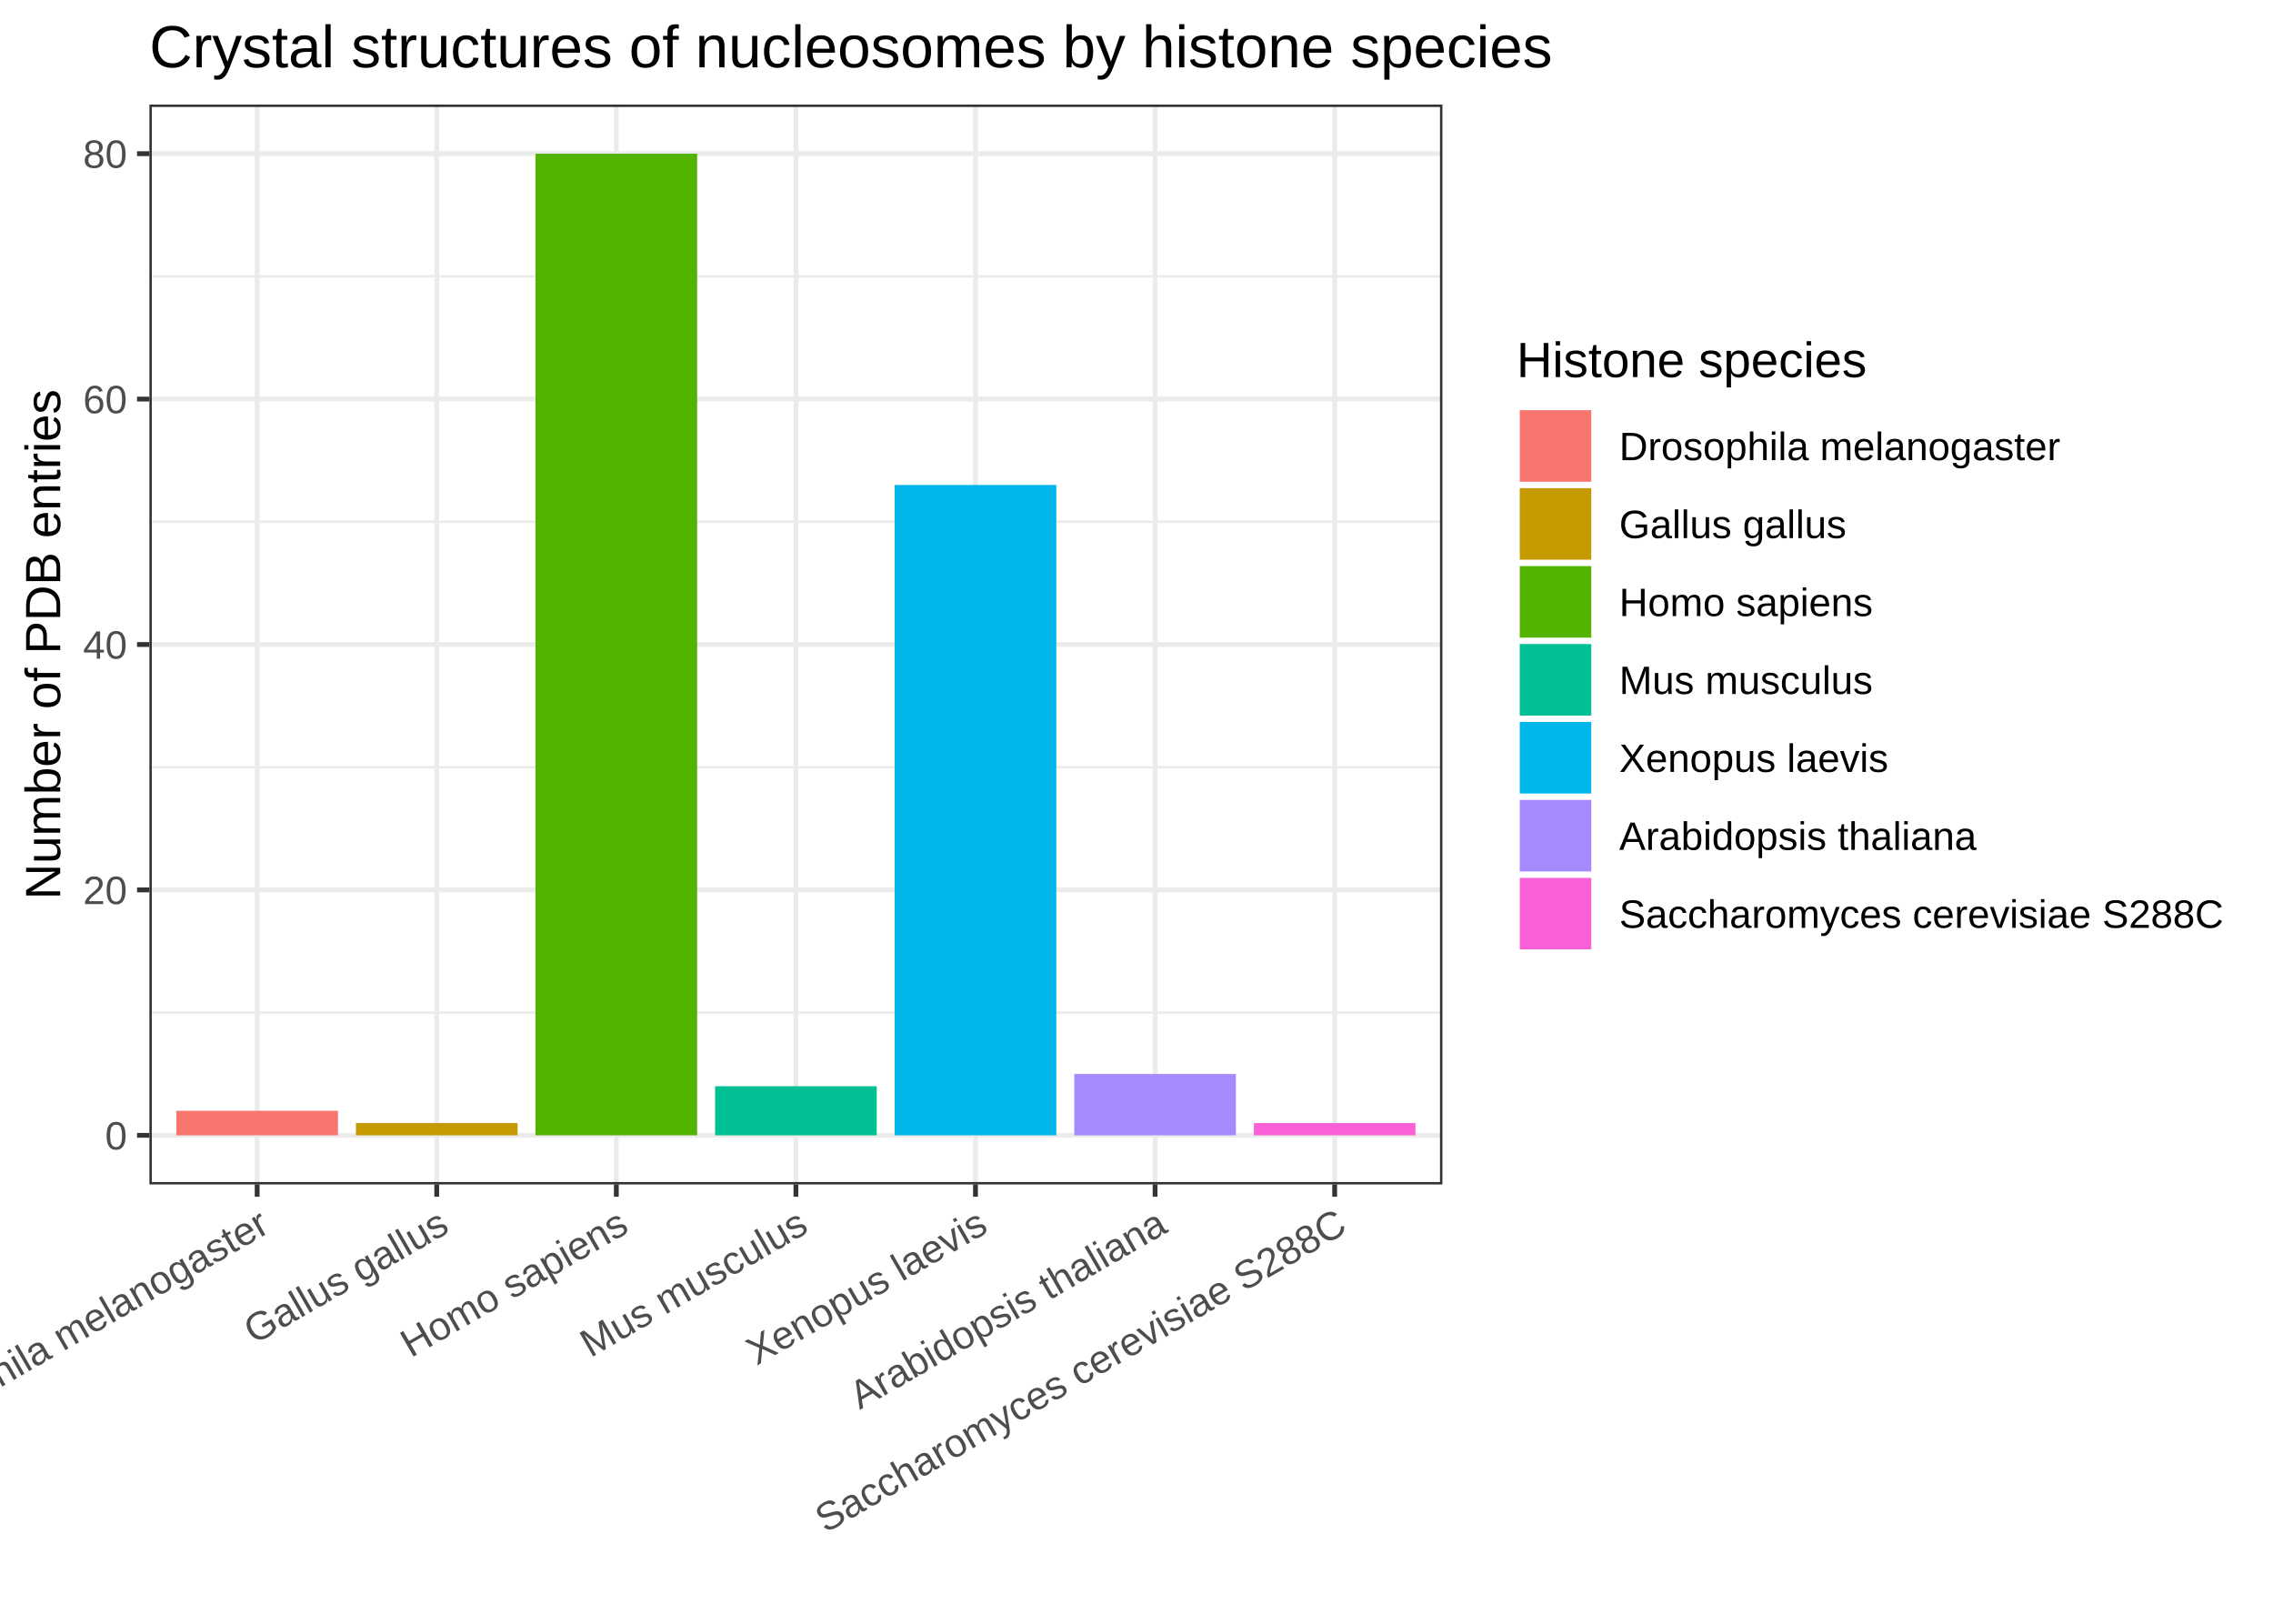
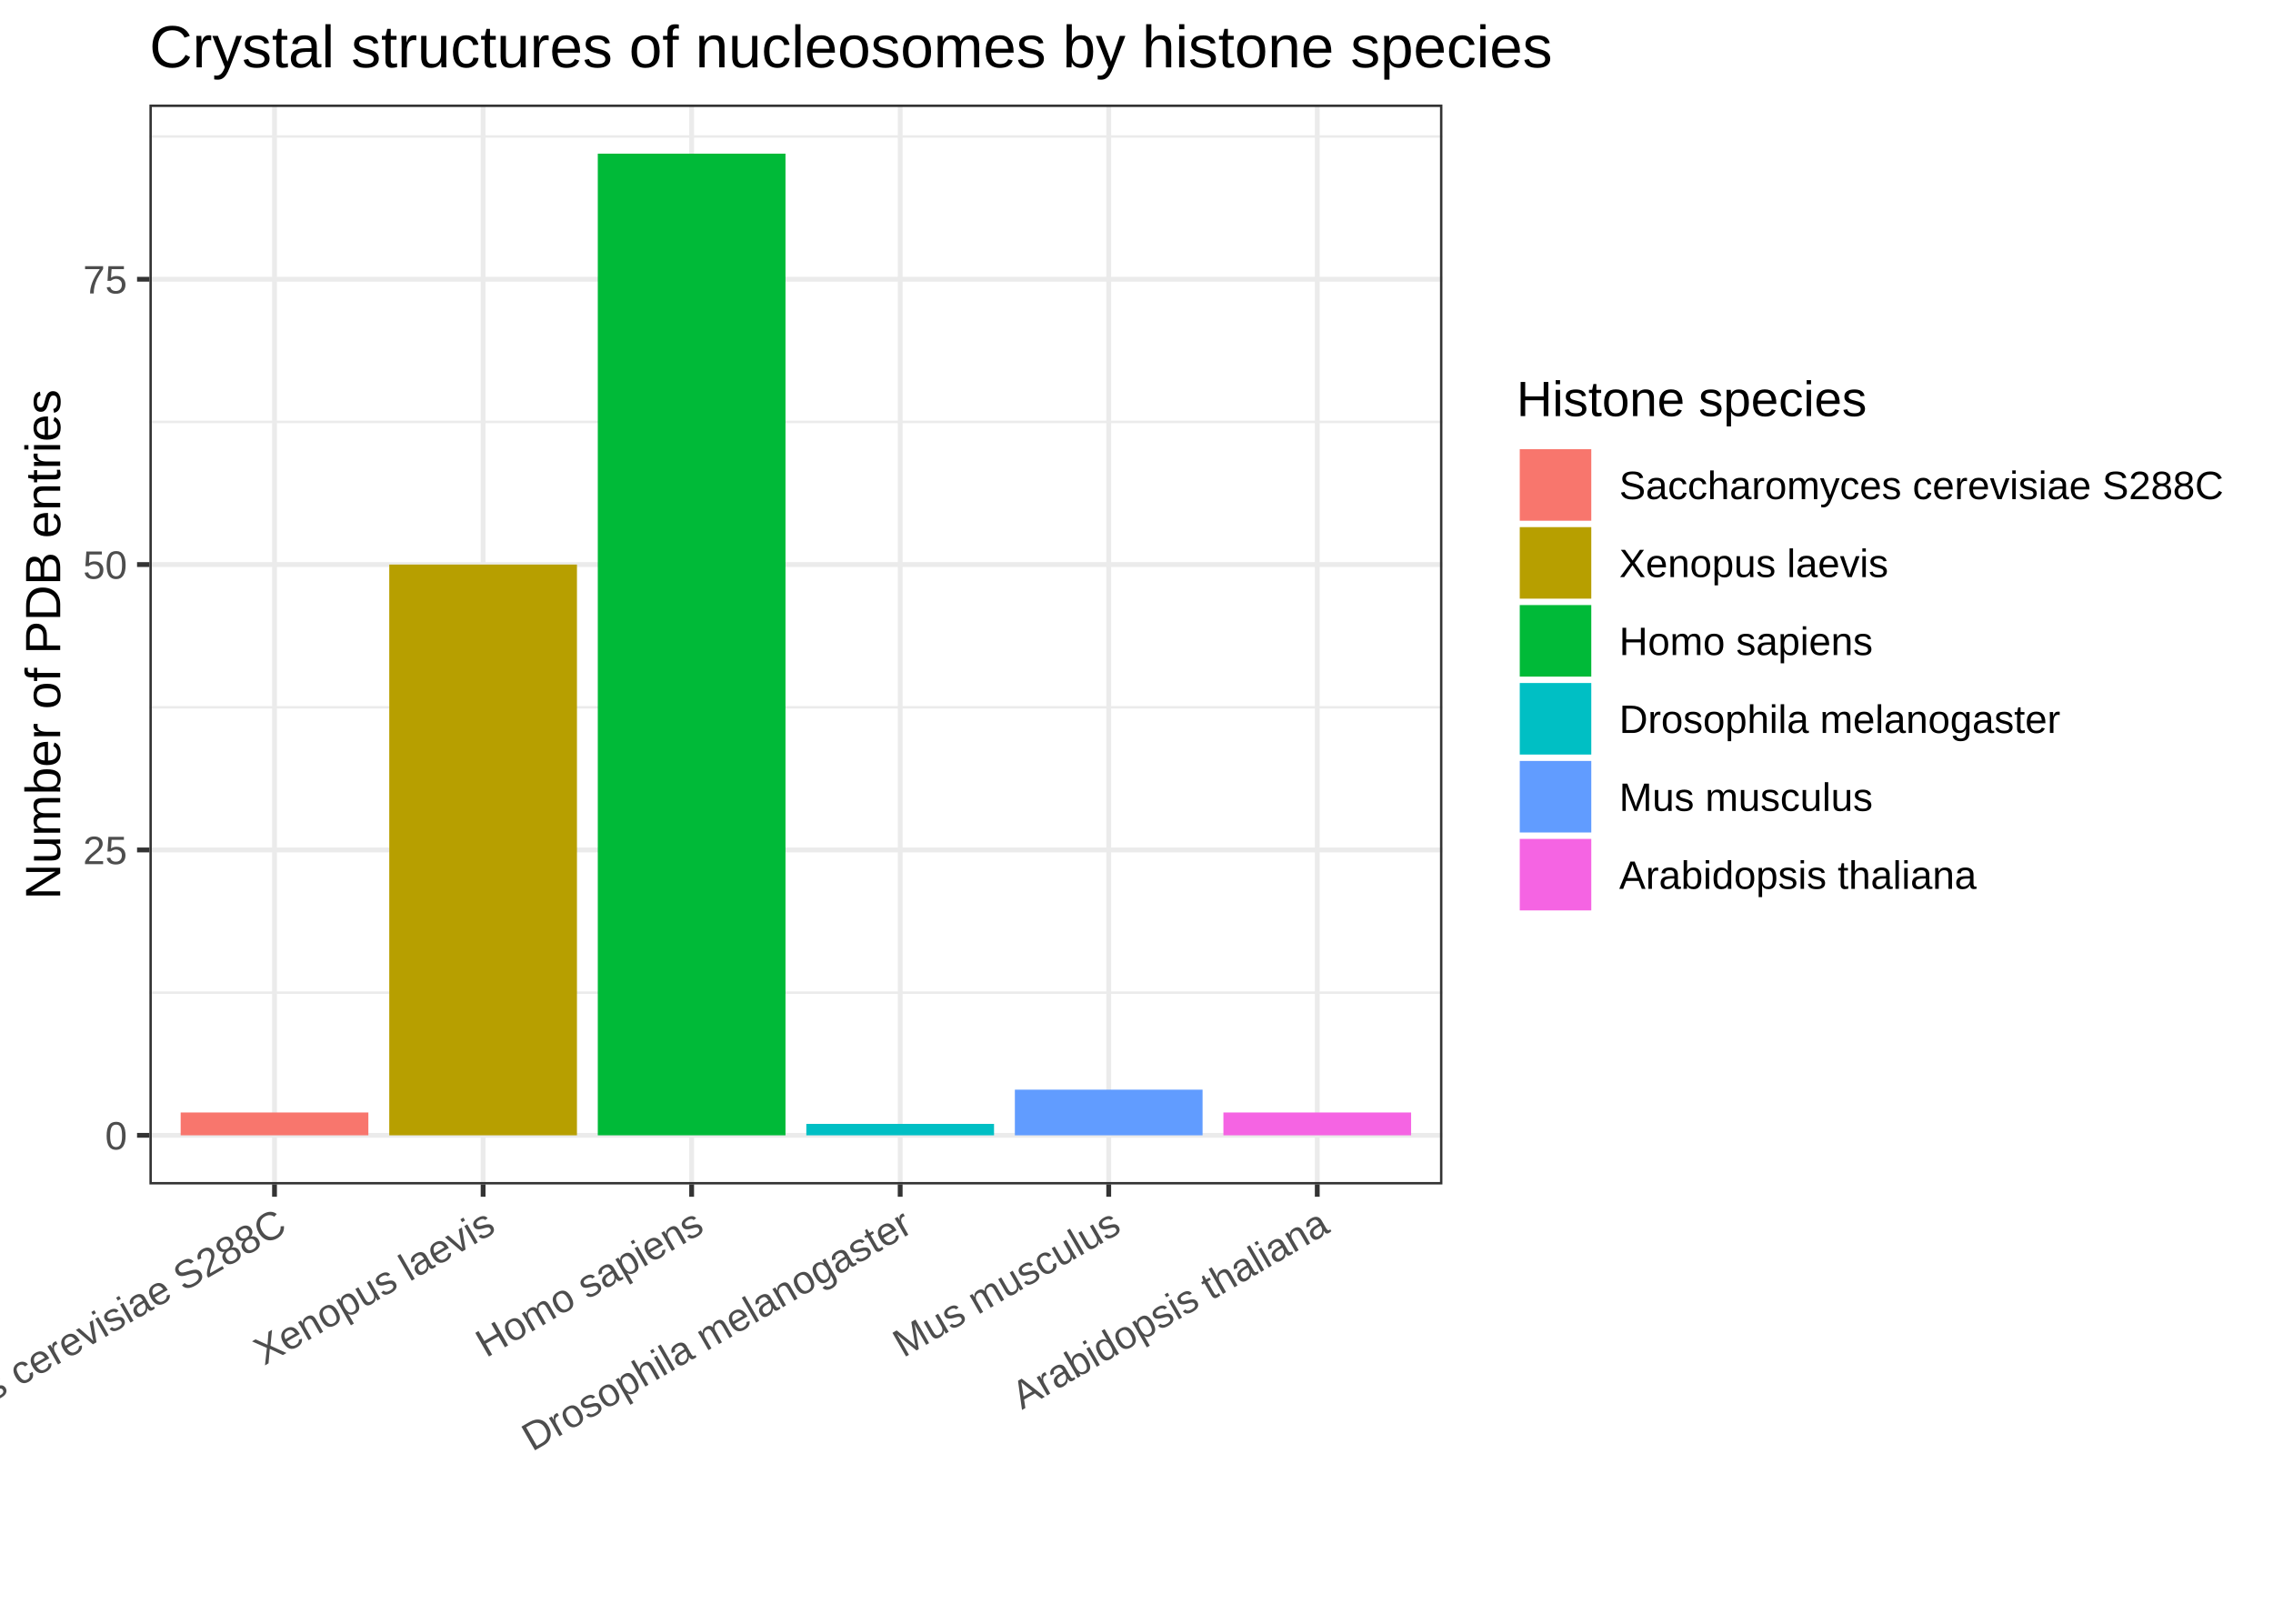
<svg xmlns="http://www.w3.org/2000/svg" viewBox="0 0 504.00 360.00">
  <defs>
    <style type="text/css">
    line, polyline, polygon, path, rect, circle {
      fill: none;
      stroke: #000000;
      stroke-linecap: round;
      stroke-linejoin: round;
      stroke-miterlimit: 10.00;
    }
  </style>
  </defs>
  <rect width="100%" height="100%" style="stroke: none; fill: #FFFFFF;" />
  <rect x="0.00" y="0" width="504.00" height="360.00" style="stroke-width: 1.07; stroke: #FFFFFF; fill: #FFFFFF;" />
  <defs>
    <clipPath id="cpMzMuMTN8MzE5LjgzfDI2Mi41OXwyMy4xOQ==">
      <rect x="33.13" y="23.19" width="286.70" height="239.41" />
    </clipPath>
  </defs>
  <rect x="33.13" y="23.19" width="286.70" height="239.41" style="stroke-width: 1.07; stroke: none; fill: #FFFFFF;" clip-path="url(#cpMzMuMTN8MzE5LjgzfDI2Mi41OXwyMy4xOQ==)" />
-   <polyline points="33.13,224.51 319.83,224.51 " style="stroke-width: 0.53; stroke: #EBEBEB; stroke-linecap: butt;" clip-path="url(#cpMzMuMTN8MzE5LjgzfDI2Mi41OXwyMy4xOQ==)" />
-   <polyline points="33.13,170.10 319.83,170.10 " style="stroke-width: 0.53; stroke: #EBEBEB; stroke-linecap: butt;" clip-path="url(#cpMzMuMTN8MzE5LjgzfDI2Mi41OXwyMy4xOQ==)" />
-   <polyline points="33.13,115.68 319.83,115.68 " style="stroke-width: 0.53; stroke: #EBEBEB; stroke-linecap: butt;" clip-path="url(#cpMzMuMTN8MzE5LjgzfDI2Mi41OXwyMy4xOQ==)" />
-   <polyline points="33.13,61.27 319.83,61.27 " style="stroke-width: 0.53; stroke: #EBEBEB; stroke-linecap: butt;" clip-path="url(#cpMzMuMTN8MzE5LjgzfDI2Mi41OXwyMy4xOQ==)" />
+   <polyline points="33.13,220.08 319.83,220.08 " style="stroke-width: 0.53; stroke: #EBEBEB; stroke-linecap: butt;" clip-path="url(#cpMzMuMTN8MzE5LjgzfDI2Mi41OXwyMy4xOQ==)" />
+   <polyline points="33.13,156.81 319.83,156.81 " style="stroke-width: 0.53; stroke: #EBEBEB; stroke-linecap: butt;" clip-path="url(#cpMzMuMTN8MzE5LjgzfDI2Mi41OXwyMy4xOQ==)" />
+   <polyline points="33.13,93.54 319.83,93.54 " style="stroke-width: 0.53; stroke: #EBEBEB; stroke-linecap: butt;" clip-path="url(#cpMzMuMTN8MzE5LjgzfDI2Mi41OXwyMy4xOQ==)" />
+   <polyline points="33.13,30.27 319.83,30.27 " style="stroke-width: 0.53; stroke: #EBEBEB; stroke-linecap: butt;" clip-path="url(#cpMzMuMTN8MzE5LjgzfDI2Mi41OXwyMy4xOQ==)" />
  <polyline points="33.13,251.71 319.83,251.71 " style="stroke-width: 1.07; stroke: #EBEBEB; stroke-linecap: butt;" clip-path="url(#cpMzMuMTN8MzE5LjgzfDI2Mi41OXwyMy4xOQ==)" />
-   <polyline points="33.13,197.30 319.83,197.30 " style="stroke-width: 1.07; stroke: #EBEBEB; stroke-linecap: butt;" clip-path="url(#cpMzMuMTN8MzE5LjgzfDI2Mi41OXwyMy4xOQ==)" />
-   <polyline points="33.13,142.89 319.83,142.89 " style="stroke-width: 1.07; stroke: #EBEBEB; stroke-linecap: butt;" clip-path="url(#cpMzMuMTN8MzE5LjgzfDI2Mi41OXwyMy4xOQ==)" />
-   <polyline points="33.13,88.48 319.83,88.48 " style="stroke-width: 1.07; stroke: #EBEBEB; stroke-linecap: butt;" clip-path="url(#cpMzMuMTN8MzE5LjgzfDI2Mi41OXwyMy4xOQ==)" />
-   <polyline points="33.13,34.07 319.83,34.07 " style="stroke-width: 1.07; stroke: #EBEBEB; stroke-linecap: butt;" clip-path="url(#cpMzMuMTN8MzE5LjgzfDI2Mi41OXwyMy4xOQ==)" />
-   <polyline points="57.02,262.59 57.02,23.19 " style="stroke-width: 1.07; stroke: #EBEBEB; stroke-linecap: butt;" clip-path="url(#cpMzMuMTN8MzE5LjgzfDI2Mi41OXwyMy4xOQ==)" />
-   <polyline points="96.84,262.59 96.84,23.19 " style="stroke-width: 1.07; stroke: #EBEBEB; stroke-linecap: butt;" clip-path="url(#cpMzMuMTN8MzE5LjgzfDI2Mi41OXwyMy4xOQ==)" />
-   <polyline points="136.66,262.59 136.66,23.19 " style="stroke-width: 1.07; stroke: #EBEBEB; stroke-linecap: butt;" clip-path="url(#cpMzMuMTN8MzE5LjgzfDI2Mi41OXwyMy4xOQ==)" />
-   <polyline points="176.48,262.59 176.48,23.19 " style="stroke-width: 1.07; stroke: #EBEBEB; stroke-linecap: butt;" clip-path="url(#cpMzMuMTN8MzE5LjgzfDI2Mi41OXwyMy4xOQ==)" />
-   <polyline points="216.30,262.59 216.30,23.19 " style="stroke-width: 1.07; stroke: #EBEBEB; stroke-linecap: butt;" clip-path="url(#cpMzMuMTN8MzE5LjgzfDI2Mi41OXwyMy4xOQ==)" />
-   <polyline points="256.12,262.59 256.12,23.19 " style="stroke-width: 1.07; stroke: #EBEBEB; stroke-linecap: butt;" clip-path="url(#cpMzMuMTN8MzE5LjgzfDI2Mi41OXwyMy4xOQ==)" />
-   <polyline points="295.94,262.59 295.94,23.19 " style="stroke-width: 1.07; stroke: #EBEBEB; stroke-linecap: butt;" clip-path="url(#cpMzMuMTN8MzE5LjgzfDI2Mi41OXwyMy4xOQ==)" />
-   <rect x="39.10" y="246.27" width="35.84" height="5.44" style="stroke-width: 1.07; stroke: none; stroke-linecap: square; stroke-linejoin: miter; fill: #F8766D;" clip-path="url(#cpMzMuMTN8MzE5LjgzfDI2Mi41OXwyMy4xOQ==)" />
-   <rect x="78.92" y="248.99" width="35.84" height="2.72" style="stroke-width: 1.07; stroke: none; stroke-linecap: square; stroke-linejoin: miter; fill: #C49A00;" clip-path="url(#cpMzMuMTN8MzE5LjgzfDI2Mi41OXwyMy4xOQ==)" />
-   <rect x="118.74" y="34.07" width="35.84" height="217.64" style="stroke-width: 1.07; stroke: none; stroke-linecap: square; stroke-linejoin: miter; fill: #53B400;" clip-path="url(#cpMzMuMTN8MzE5LjgzfDI2Mi41OXwyMy4xOQ==)" />
-   <rect x="158.56" y="240.83" width="35.84" height="10.88" style="stroke-width: 1.07; stroke: none; stroke-linecap: square; stroke-linejoin: miter; fill: #00C094;" clip-path="url(#cpMzMuMTN8MzE5LjgzfDI2Mi41OXwyMy4xOQ==)" />
-   <rect x="198.38" y="107.52" width="35.84" height="144.19" style="stroke-width: 1.07; stroke: none; stroke-linecap: square; stroke-linejoin: miter; fill: #00B6EB;" clip-path="url(#cpMzMuMTN8MzE5LjgzfDI2Mi41OXwyMy4xOQ==)" />
-   <rect x="238.20" y="238.11" width="35.84" height="13.60" style="stroke-width: 1.07; stroke: none; stroke-linecap: square; stroke-linejoin: miter; fill: #A58AFF;" clip-path="url(#cpMzMuMTN8MzE5LjgzfDI2Mi41OXwyMy4xOQ==)" />
-   <rect x="278.02" y="248.99" width="35.84" height="2.72" style="stroke-width: 1.07; stroke: none; stroke-linecap: square; stroke-linejoin: miter; fill: #FB61D7;" clip-path="url(#cpMzMuMTN8MzE5LjgzfDI2Mi41OXwyMy4xOQ==)" />
+   <polyline points="33.13,188.44 319.83,188.44 " style="stroke-width: 1.07; stroke: #EBEBEB; stroke-linecap: butt;" clip-path="url(#cpMzMuMTN8MzE5LjgzfDI2Mi41OXwyMy4xOQ==)" />
+   <polyline points="33.13,125.17 319.83,125.17 " style="stroke-width: 1.07; stroke: #EBEBEB; stroke-linecap: butt;" clip-path="url(#cpMzMuMTN8MzE5LjgzfDI2Mi41OXwyMy4xOQ==)" />
+   <polyline points="33.13,61.91 319.83,61.91 " style="stroke-width: 1.07; stroke: #EBEBEB; stroke-linecap: butt;" clip-path="url(#cpMzMuMTN8MzE5LjgzfDI2Mi41OXwyMy4xOQ==)" />
+   <polyline points="60.87,262.59 60.87,23.19 " style="stroke-width: 1.07; stroke: #EBEBEB; stroke-linecap: butt;" clip-path="url(#cpMzMuMTN8MzE5LjgzfDI2Mi41OXwyMy4xOQ==)" />
+   <polyline points="107.12,262.59 107.12,23.19 " style="stroke-width: 1.07; stroke: #EBEBEB; stroke-linecap: butt;" clip-path="url(#cpMzMuMTN8MzE5LjgzfDI2Mi41OXwyMy4xOQ==)" />
+   <polyline points="153.36,262.59 153.36,23.19 " style="stroke-width: 1.07; stroke: #EBEBEB; stroke-linecap: butt;" clip-path="url(#cpMzMuMTN8MzE5LjgzfDI2Mi41OXwyMy4xOQ==)" />
+   <polyline points="199.60,262.59 199.60,23.19 " style="stroke-width: 1.07; stroke: #EBEBEB; stroke-linecap: butt;" clip-path="url(#cpMzMuMTN8MzE5LjgzfDI2Mi41OXwyMy4xOQ==)" />
+   <polyline points="245.84,262.59 245.84,23.19 " style="stroke-width: 1.07; stroke: #EBEBEB; stroke-linecap: butt;" clip-path="url(#cpMzMuMTN8MzE5LjgzfDI2Mi41OXwyMy4xOQ==)" />
+   <polyline points="292.08,262.59 292.08,23.19 " style="stroke-width: 1.07; stroke: #EBEBEB; stroke-linecap: butt;" clip-path="url(#cpMzMuMTN8MzE5LjgzfDI2Mi41OXwyMy4xOQ==)" />
+   <rect x="40.06" y="246.65" width="41.62" height="5.06" style="stroke-width: 1.07; stroke: none; stroke-linecap: square; stroke-linejoin: miter; fill: #F8766D;" clip-path="url(#cpMzMuMTN8MzE5LjgzfDI2Mi41OXwyMy4xOQ==)" />
+   <rect x="86.31" y="125.17" width="41.62" height="126.54" style="stroke-width: 1.07; stroke: none; stroke-linecap: square; stroke-linejoin: miter; fill: #B79F00;" clip-path="url(#cpMzMuMTN8MzE5LjgzfDI2Mi41OXwyMy4xOQ==)" />
+   <rect x="132.55" y="34.07" width="41.62" height="217.64" style="stroke-width: 1.07; stroke: none; stroke-linecap: square; stroke-linejoin: miter; fill: #00BA38;" clip-path="url(#cpMzMuMTN8MzE5LjgzfDI2Mi41OXwyMy4xOQ==)" />
+   <rect x="178.79" y="249.18" width="41.62" height="2.53" style="stroke-width: 1.07; stroke: none; stroke-linecap: square; stroke-linejoin: miter; fill: #00BFC4;" clip-path="url(#cpMzMuMTN8MzE5LjgzfDI2Mi41OXwyMy4xOQ==)" />
+   <rect x="225.03" y="241.59" width="41.62" height="10.12" style="stroke-width: 1.07; stroke: none; stroke-linecap: square; stroke-linejoin: miter; fill: #619CFF;" clip-path="url(#cpMzMuMTN8MzE5LjgzfDI2Mi41OXwyMy4xOQ==)" />
+   <rect x="271.27" y="246.65" width="41.62" height="5.06" style="stroke-width: 1.07; stroke: none; stroke-linecap: square; stroke-linejoin: miter; fill: #F564E3;" clip-path="url(#cpMzMuMTN8MzE5LjgzfDI2Mi41OXwyMy4xOQ==)" />
  <rect x="33.13" y="23.19" width="286.70" height="239.41" style="stroke-width: 1.07; stroke: #333333;" clip-path="url(#cpMzMuMTN8MzE5LjgzfDI2Mi41OXwyMy4xOQ==)" />
  <defs>
    <clipPath id="cpMC4wMHw1MDQuMDB8MzYwLjAwfDAuMDA=">
      <rect x="0.00" y="0.00" width="504.00" height="360.00" />
    </clipPath>
  </defs>
  <g clip-path="url(#cpMC4wMHw1MDQuMDB8MzYwLjAwfDAuMDA=)">
    <text x="23.30" y="254.86" style="font-size: 8.80px; fill: #4D4D4D; font-family: Arial;" textLength="4.89px" lengthAdjust="spacingAndGlyphs">0</text>
  </g>
  <g clip-path="url(#cpMC4wMHw1MDQuMDB8MzYwLjAwfDAuMDA=)">
-     <text x="18.41" y="200.45" style="font-size: 8.80px; fill: #4D4D4D; font-family: Arial;" textLength="9.79px" lengthAdjust="spacingAndGlyphs">20</text>
+     <text x="18.41" y="191.59" style="font-size: 8.80px; fill: #4D4D4D; font-family: Arial;" textLength="9.79px" lengthAdjust="spacingAndGlyphs">25</text>
  </g>
  <g clip-path="url(#cpMC4wMHw1MDQuMDB8MzYwLjAwfDAuMDA=)">
-     <text x="18.41" y="146.04" style="font-size: 8.80px; fill: #4D4D4D; font-family: Arial;" textLength="9.79px" lengthAdjust="spacingAndGlyphs">40</text>
+     <text x="18.41" y="128.32" style="font-size: 8.80px; fill: #4D4D4D; font-family: Arial;" textLength="9.79px" lengthAdjust="spacingAndGlyphs">50</text>
  </g>
  <g clip-path="url(#cpMC4wMHw1MDQuMDB8MzYwLjAwfDAuMDA=)">
-     <text x="18.41" y="91.63" style="font-size: 8.80px; fill: #4D4D4D; font-family: Arial;" textLength="9.79px" lengthAdjust="spacingAndGlyphs">60</text>
+     <text x="18.41" y="65.06" style="font-size: 8.80px; fill: #4D4D4D; font-family: Arial;" textLength="9.79px" lengthAdjust="spacingAndGlyphs">75</text>
+   </g>
+   <polyline points="30.39,251.71 33.13,251.71 " style="stroke-width: 1.07; stroke: #333333; stroke-linecap: butt;" clip-path="url(#cpMC4wMHw1MDQuMDB8MzYwLjAwfDAuMDA=)" />
+   <polyline points="30.39,188.44 33.13,188.44 " style="stroke-width: 1.07; stroke: #333333; stroke-linecap: butt;" clip-path="url(#cpMC4wMHw1MDQuMDB8MzYwLjAwfDAuMDA=)" />
+   <polyline points="30.39,125.17 33.13,125.17 " style="stroke-width: 1.07; stroke: #333333; stroke-linecap: butt;" clip-path="url(#cpMC4wMHw1MDQuMDB8MzYwLjAwfDAuMDA=)" />
+   <polyline points="30.39,61.91 33.13,61.91 " style="stroke-width: 1.07; stroke: #333333; stroke-linecap: butt;" clip-path="url(#cpMC4wMHw1MDQuMDB8MzYwLjAwfDAuMDA=)" />
+   <polyline points="60.87,265.33 60.87,262.59 " style="stroke-width: 1.07; stroke: #333333; stroke-linecap: butt;" clip-path="url(#cpMC4wMHw1MDQuMDB8MzYwLjAwfDAuMDA=)" />
+   <polyline points="107.12,265.33 107.12,262.59 " style="stroke-width: 1.07; stroke: #333333; stroke-linecap: butt;" clip-path="url(#cpMC4wMHw1MDQuMDB8MzYwLjAwfDAuMDA=)" />
+   <polyline points="153.36,265.33 153.36,262.59 " style="stroke-width: 1.07; stroke: #333333; stroke-linecap: butt;" clip-path="url(#cpMC4wMHw1MDQuMDB8MzYwLjAwfDAuMDA=)" />
+   <polyline points="199.60,265.33 199.60,262.59 " style="stroke-width: 1.07; stroke: #333333; stroke-linecap: butt;" clip-path="url(#cpMC4wMHw1MDQuMDB8MzYwLjAwfDAuMDA=)" />
+   <polyline points="245.84,265.33 245.84,262.59 " style="stroke-width: 1.07; stroke: #333333; stroke-linecap: butt;" clip-path="url(#cpMC4wMHw1MDQuMDB8MzYwLjAwfDAuMDA=)" />
+   <polyline points="292.08,265.33 292.08,262.59 " style="stroke-width: 1.07; stroke: #333333; stroke-linecap: butt;" clip-path="url(#cpMC4wMHw1MDQuMDB8MzYwLjAwfDAuMDA=)" />
+   <g clip-path="url(#cpMC4wMHw1MDQuMDB8MzYwLjAwfDAuMDA=)">
+     <text transform="translate(-52.04,339.99) rotate(-30)" style="font-size: 8.80px; fill: #4D4D4D; font-family: Arial;" textLength="134.02px" lengthAdjust="spacingAndGlyphs">Saccharomyces cerevisiae S288C</text>
  </g>
  <g clip-path="url(#cpMC4wMHw1MDQuMDB8MzYwLjAwfDAuMDA=)">
-     <text x="18.41" y="37.22" style="font-size: 8.80px; fill: #4D4D4D; font-family: Arial;" textLength="9.79px" lengthAdjust="spacingAndGlyphs">80</text>
-   </g>
-   <polyline points="30.39,251.71 33.13,251.71 " style="stroke-width: 1.07; stroke: #333333; stroke-linecap: butt;" clip-path="url(#cpMC4wMHw1MDQuMDB8MzYwLjAwfDAuMDA=)" />
-   <polyline points="30.39,197.30 33.13,197.30 " style="stroke-width: 1.07; stroke: #333333; stroke-linecap: butt;" clip-path="url(#cpMC4wMHw1MDQuMDB8MzYwLjAwfDAuMDA=)" />
-   <polyline points="30.39,142.89 33.13,142.89 " style="stroke-width: 1.07; stroke: #333333; stroke-linecap: butt;" clip-path="url(#cpMC4wMHw1MDQuMDB8MzYwLjAwfDAuMDA=)" />
-   <polyline points="30.39,88.48 33.13,88.48 " style="stroke-width: 1.07; stroke: #333333; stroke-linecap: butt;" clip-path="url(#cpMC4wMHw1MDQuMDB8MzYwLjAwfDAuMDA=)" />
-   <polyline points="30.39,34.07 33.13,34.07 " style="stroke-width: 1.07; stroke: #333333; stroke-linecap: butt;" clip-path="url(#cpMC4wMHw1MDQuMDB8MzYwLjAwfDAuMDA=)" />
-   <polyline points="57.02,265.33 57.02,262.59 " style="stroke-width: 1.07; stroke: #333333; stroke-linecap: butt;" clip-path="url(#cpMC4wMHw1MDQuMDB8MzYwLjAwfDAuMDA=)" />
-   <polyline points="96.84,265.33 96.84,262.59 " style="stroke-width: 1.07; stroke: #333333; stroke-linecap: butt;" clip-path="url(#cpMC4wMHw1MDQuMDB8MzYwLjAwfDAuMDA=)" />
-   <polyline points="136.66,265.33 136.66,262.59 " style="stroke-width: 1.07; stroke: #333333; stroke-linecap: butt;" clip-path="url(#cpMC4wMHw1MDQuMDB8MzYwLjAwfDAuMDA=)" />
-   <polyline points="176.48,265.33 176.48,262.59 " style="stroke-width: 1.07; stroke: #333333; stroke-linecap: butt;" clip-path="url(#cpMC4wMHw1MDQuMDB8MzYwLjAwfDAuMDA=)" />
-   <polyline points="216.30,265.33 216.30,262.59 " style="stroke-width: 1.07; stroke: #333333; stroke-linecap: butt;" clip-path="url(#cpMC4wMHw1MDQuMDB8MzYwLjAwfDAuMDA=)" />
-   <polyline points="256.12,265.33 256.12,262.59 " style="stroke-width: 1.07; stroke: #333333; stroke-linecap: butt;" clip-path="url(#cpMC4wMHw1MDQuMDB8MzYwLjAwfDAuMDA=)" />
-   <polyline points="295.94,265.33 295.94,262.59 " style="stroke-width: 1.07; stroke: #333333; stroke-linecap: butt;" clip-path="url(#cpMC4wMHw1MDQuMDB8MzYwLjAwfDAuMDA=)" />
-   <g clip-path="url(#cpMC4wMHw1MDQuMDB8MzYwLjAwfDAuMDA=)">
-     <text transform="translate(-24.56,321.90) rotate(-30)" style="font-size: 8.80px; fill: #4D4D4D; font-family: Arial;" textLength="97.83px" lengthAdjust="spacingAndGlyphs">Drosophila melanogaster</text>
+     <text transform="translate(58.58,302.82) rotate(-30)" style="font-size: 8.80px; fill: #4D4D4D; font-family: Arial;" textLength="59.68px" lengthAdjust="spacingAndGlyphs">Xenopus laevis</text>
  </g>
  <g clip-path="url(#cpMC4wMHw1MDQuMDB8MzYwLjAwfDAuMDA=)">
-     <text transform="translate(56.36,298.17) rotate(-30)" style="font-size: 8.80px; fill: #4D4D4D; font-family: Arial;" textLength="50.38px" lengthAdjust="spacingAndGlyphs">Gallus gallus</text>
+     <text transform="translate(107.79,301.11) rotate(-30)" style="font-size: 8.80px; fill: #4D4D4D; font-family: Arial;" textLength="56.25px" lengthAdjust="spacingAndGlyphs">Homo sapiens</text>
  </g>
  <g clip-path="url(#cpMC4wMHw1MDQuMDB8MzYwLjAwfDAuMDA=)">
-     <text transform="translate(91.09,301.11) rotate(-30)" style="font-size: 8.80px; fill: #4D4D4D; font-family: Arial;" textLength="56.25px" lengthAdjust="spacingAndGlyphs">Homo sapiens</text>
+     <text transform="translate(118.02,321.90) rotate(-30)" style="font-size: 8.80px; fill: #4D4D4D; font-family: Arial;" textLength="97.83px" lengthAdjust="spacingAndGlyphs">Drosophila melanogaster</text>
  </g>
  <g clip-path="url(#cpMC4wMHw1MDQuMDB8MzYwLjAwfDAuMDA=)">
-     <text transform="translate(130.92,301.10) rotate(-30)" style="font-size: 8.80px; fill: #4D4D4D; font-family: Arial;" textLength="56.24px" lengthAdjust="spacingAndGlyphs">Mus musculus</text>
+     <text transform="translate(200.29,301.10) rotate(-30)" style="font-size: 8.80px; fill: #4D4D4D; font-family: Arial;" textLength="56.24px" lengthAdjust="spacingAndGlyphs">Mus musculus</text>
  </g>
  <g clip-path="url(#cpMC4wMHw1MDQuMDB8MzYwLjAwfDAuMDA=)">
-     <text transform="translate(167.76,302.82) rotate(-30)" style="font-size: 8.80px; fill: #4D4D4D; font-family: Arial;" textLength="59.68px" lengthAdjust="spacingAndGlyphs">Xenopus laevis</text>
-   </g>
-   <g clip-path="url(#cpMC4wMHw1MDQuMDB8MzYwLjAwfDAuMDA=)">
-     <text transform="translate(190.63,312.61) rotate(-30)" style="font-size: 8.80px; fill: #4D4D4D; font-family: Arial;" textLength="79.25px" lengthAdjust="spacingAndGlyphs">Arabidopsis thaliana</text>
-   </g>
-   <g clip-path="url(#cpMC4wMHw1MDQuMDB8MzYwLjAwfDAuMDA=)">
-     <text transform="translate(183.03,339.99) rotate(-30)" style="font-size: 8.80px; fill: #4D4D4D; font-family: Arial;" textLength="134.02px" lengthAdjust="spacingAndGlyphs">Saccharomyces cerevisiae S288C</text>
+     <text transform="translate(226.60,312.61) rotate(-30)" style="font-size: 8.80px; fill: #4D4D4D; font-family: Arial;" textLength="79.25px" lengthAdjust="spacingAndGlyphs">Arabidopsis thaliana</text>
  </g>
  <g clip-path="url(#cpMC4wMHw1MDQuMDB8MzYwLjAwfDAuMDA=)">
    <text transform="translate(13.35,199.44) rotate(-90)" style="font-size: 11.00px; font-family: Arial;" textLength="113.10px" lengthAdjust="spacingAndGlyphs">Number of PDB entries</text>
  </g>
-   <rect x="330.79" y="69.10" width="167.73" height="147.59" style="stroke-width: 1.07; stroke: none; fill: #FFFFFF;" clip-path="url(#cpMC4wMHw1MDQuMDB8MzYwLjAwfDAuMDA=)" />
+   <rect x="330.79" y="77.74" width="167.73" height="130.31" style="stroke-width: 1.07; stroke: none; fill: #FFFFFF;" clip-path="url(#cpMC4wMHw1MDQuMDB8MzYwLjAwfDAuMDA=)" />
  <g clip-path="url(#cpMC4wMHw1MDQuMDB8MzYwLjAwfDAuMDA=)">
-     <text x="336.27" y="83.61" style="font-size: 11.00px; font-family: Arial;" textLength="77.65px" lengthAdjust="spacingAndGlyphs">Histone species</text>
+     <text x="336.27" y="92.25" style="font-size: 11.00px; font-family: Arial;" textLength="77.65px" lengthAdjust="spacingAndGlyphs">Histone species</text>
  </g>
-   <rect x="336.27" y="90.24" width="17.28" height="17.28" style="stroke-width: 1.07; stroke: none; fill: #FFFFFF;" clip-path="url(#cpMC4wMHw1MDQuMDB8MzYwLjAwfDAuMDA=)" />
-   <rect x="336.98" y="90.95" width="15.86" height="15.86" style="stroke-width: 1.07; stroke: none; stroke-linecap: square; stroke-linejoin: miter; fill: #F8766D;" clip-path="url(#cpMC4wMHw1MDQuMDB8MzYwLjAwfDAuMDA=)" />
-   <rect x="336.27" y="107.52" width="17.28" height="17.28" style="stroke-width: 1.07; stroke: none; fill: #FFFFFF;" clip-path="url(#cpMC4wMHw1MDQuMDB8MzYwLjAwfDAuMDA=)" />
-   <rect x="336.98" y="108.23" width="15.86" height="15.86" style="stroke-width: 1.07; stroke: none; stroke-linecap: square; stroke-linejoin: miter; fill: #C49A00;" clip-path="url(#cpMC4wMHw1MDQuMDB8MzYwLjAwfDAuMDA=)" />
-   <rect x="336.27" y="124.80" width="17.28" height="17.28" style="stroke-width: 1.07; stroke: none; fill: #FFFFFF;" clip-path="url(#cpMC4wMHw1MDQuMDB8MzYwLjAwfDAuMDA=)" />
-   <rect x="336.98" y="125.51" width="15.86" height="15.86" style="stroke-width: 1.07; stroke: none; stroke-linecap: square; stroke-linejoin: miter; fill: #53B400;" clip-path="url(#cpMC4wMHw1MDQuMDB8MzYwLjAwfDAuMDA=)" />
-   <rect x="336.27" y="142.08" width="17.28" height="17.28" style="stroke-width: 1.07; stroke: none; fill: #FFFFFF;" clip-path="url(#cpMC4wMHw1MDQuMDB8MzYwLjAwfDAuMDA=)" />
-   <rect x="336.98" y="142.79" width="15.86" height="15.86" style="stroke-width: 1.07; stroke: none; stroke-linecap: square; stroke-linejoin: miter; fill: #00C094;" clip-path="url(#cpMC4wMHw1MDQuMDB8MzYwLjAwfDAuMDA=)" />
-   <rect x="336.27" y="159.36" width="17.28" height="17.28" style="stroke-width: 1.07; stroke: none; fill: #FFFFFF;" clip-path="url(#cpMC4wMHw1MDQuMDB8MzYwLjAwfDAuMDA=)" />
-   <rect x="336.98" y="160.07" width="15.86" height="15.86" style="stroke-width: 1.07; stroke: none; stroke-linecap: square; stroke-linejoin: miter; fill: #00B6EB;" clip-path="url(#cpMC4wMHw1MDQuMDB8MzYwLjAwfDAuMDA=)" />
-   <rect x="336.27" y="176.64" width="17.28" height="17.28" style="stroke-width: 1.07; stroke: none; fill: #FFFFFF;" clip-path="url(#cpMC4wMHw1MDQuMDB8MzYwLjAwfDAuMDA=)" />
-   <rect x="336.98" y="177.35" width="15.86" height="15.86" style="stroke-width: 1.07; stroke: none; stroke-linecap: square; stroke-linejoin: miter; fill: #A58AFF;" clip-path="url(#cpMC4wMHw1MDQuMDB8MzYwLjAwfDAuMDA=)" />
-   <rect x="336.27" y="193.92" width="17.28" height="17.28" style="stroke-width: 1.07; stroke: none; fill: #FFFFFF;" clip-path="url(#cpMC4wMHw1MDQuMDB8MzYwLjAwfDAuMDA=)" />
-   <rect x="336.98" y="194.63" width="15.86" height="15.86" style="stroke-width: 1.07; stroke: none; stroke-linecap: square; stroke-linejoin: miter; fill: #FB61D7;" clip-path="url(#cpMC4wMHw1MDQuMDB8MzYwLjAwfDAuMDA=)" />
+   <rect x="336.27" y="98.88" width="17.28" height="17.28" style="stroke-width: 1.07; stroke: none; fill: #FFFFFF;" clip-path="url(#cpMC4wMHw1MDQuMDB8MzYwLjAwfDAuMDA=)" />
+   <rect x="336.98" y="99.59" width="15.86" height="15.86" style="stroke-width: 1.07; stroke: none; stroke-linecap: square; stroke-linejoin: miter; fill: #F8766D;" clip-path="url(#cpMC4wMHw1MDQuMDB8MzYwLjAwfDAuMDA=)" />
+   <rect x="336.27" y="116.16" width="17.28" height="17.28" style="stroke-width: 1.07; stroke: none; fill: #FFFFFF;" clip-path="url(#cpMC4wMHw1MDQuMDB8MzYwLjAwfDAuMDA=)" />
+   <rect x="336.98" y="116.87" width="15.86" height="15.86" style="stroke-width: 1.07; stroke: none; stroke-linecap: square; stroke-linejoin: miter; fill: #B79F00;" clip-path="url(#cpMC4wMHw1MDQuMDB8MzYwLjAwfDAuMDA=)" />
+   <rect x="336.27" y="133.44" width="17.28" height="17.28" style="stroke-width: 1.07; stroke: none; fill: #FFFFFF;" clip-path="url(#cpMC4wMHw1MDQuMDB8MzYwLjAwfDAuMDA=)" />
+   <rect x="336.98" y="134.15" width="15.86" height="15.86" style="stroke-width: 1.07; stroke: none; stroke-linecap: square; stroke-linejoin: miter; fill: #00BA38;" clip-path="url(#cpMC4wMHw1MDQuMDB8MzYwLjAwfDAuMDA=)" />
+   <rect x="336.27" y="150.72" width="17.28" height="17.28" style="stroke-width: 1.07; stroke: none; fill: #FFFFFF;" clip-path="url(#cpMC4wMHw1MDQuMDB8MzYwLjAwfDAuMDA=)" />
+   <rect x="336.98" y="151.43" width="15.86" height="15.86" style="stroke-width: 1.07; stroke: none; stroke-linecap: square; stroke-linejoin: miter; fill: #00BFC4;" clip-path="url(#cpMC4wMHw1MDQuMDB8MzYwLjAwfDAuMDA=)" />
+   <rect x="336.27" y="168.00" width="17.28" height="17.28" style="stroke-width: 1.07; stroke: none; fill: #FFFFFF;" clip-path="url(#cpMC4wMHw1MDQuMDB8MzYwLjAwfDAuMDA=)" />
+   <rect x="336.98" y="168.71" width="15.86" height="15.86" style="stroke-width: 1.07; stroke: none; stroke-linecap: square; stroke-linejoin: miter; fill: #619CFF;" clip-path="url(#cpMC4wMHw1MDQuMDB8MzYwLjAwfDAuMDA=)" />
+   <rect x="336.27" y="185.28" width="17.28" height="17.28" style="stroke-width: 1.07; stroke: none; fill: #FFFFFF;" clip-path="url(#cpMC4wMHw1MDQuMDB8MzYwLjAwfDAuMDA=)" />
+   <rect x="336.98" y="185.99" width="15.86" height="15.86" style="stroke-width: 1.07; stroke: none; stroke-linecap: square; stroke-linejoin: miter; fill: #F564E3;" clip-path="url(#cpMC4wMHw1MDQuMDB8MzYwLjAwfDAuMDA=)" />
  <g clip-path="url(#cpMC4wMHw1MDQuMDB8MzYwLjAwfDAuMDA=)">
-     <text x="359.03" y="102.03" style="font-size: 8.80px; font-family: Arial;" textLength="97.83px" lengthAdjust="spacingAndGlyphs">Drosophila melanogaster</text>
+     <text x="359.03" y="110.67" style="font-size: 8.80px; font-family: Arial;" textLength="134.02px" lengthAdjust="spacingAndGlyphs">Saccharomyces cerevisiae S288C</text>
  </g>
  <g clip-path="url(#cpMC4wMHw1MDQuMDB8MzYwLjAwfDAuMDA=)">
-     <text x="359.03" y="119.31" style="font-size: 8.80px; font-family: Arial;" textLength="50.38px" lengthAdjust="spacingAndGlyphs">Gallus gallus</text>
+     <text x="359.03" y="127.95" style="font-size: 8.80px; font-family: Arial;" textLength="59.68px" lengthAdjust="spacingAndGlyphs">Xenopus laevis</text>
  </g>
  <g clip-path="url(#cpMC4wMHw1MDQuMDB8MzYwLjAwfDAuMDA=)">
-     <text x="359.03" y="136.59" style="font-size: 8.80px; font-family: Arial;" textLength="56.25px" lengthAdjust="spacingAndGlyphs">Homo sapiens</text>
+     <text x="359.03" y="145.23" style="font-size: 8.80px; font-family: Arial;" textLength="56.25px" lengthAdjust="spacingAndGlyphs">Homo sapiens</text>
  </g>
  <g clip-path="url(#cpMC4wMHw1MDQuMDB8MzYwLjAwfDAuMDA=)">
-     <text x="359.03" y="153.87" style="font-size: 8.80px; font-family: Arial;" textLength="56.24px" lengthAdjust="spacingAndGlyphs">Mus musculus</text>
+     <text x="359.03" y="162.51" style="font-size: 8.80px; font-family: Arial;" textLength="97.83px" lengthAdjust="spacingAndGlyphs">Drosophila melanogaster</text>
  </g>
  <g clip-path="url(#cpMC4wMHw1MDQuMDB8MzYwLjAwfDAuMDA=)">
-     <text x="359.03" y="171.15" style="font-size: 8.80px; font-family: Arial;" textLength="59.68px" lengthAdjust="spacingAndGlyphs">Xenopus laevis</text>
+     <text x="359.03" y="179.79" style="font-size: 8.80px; font-family: Arial;" textLength="56.24px" lengthAdjust="spacingAndGlyphs">Mus musculus</text>
  </g>
  <g clip-path="url(#cpMC4wMHw1MDQuMDB8MzYwLjAwfDAuMDA=)">
-     <text x="359.03" y="188.43" style="font-size: 8.80px; font-family: Arial;" textLength="79.25px" lengthAdjust="spacingAndGlyphs">Arabidopsis thaliana</text>
-   </g>
-   <g clip-path="url(#cpMC4wMHw1MDQuMDB8MzYwLjAwfDAuMDA=)">
-     <text x="359.03" y="205.71" style="font-size: 8.80px; font-family: Arial;" textLength="134.02px" lengthAdjust="spacingAndGlyphs">Saccharomyces cerevisiae S288C</text>
+     <text x="359.03" y="197.07" style="font-size: 8.80px; font-family: Arial;" textLength="79.25px" lengthAdjust="spacingAndGlyphs">Arabidopsis thaliana</text>
  </g>
  <g clip-path="url(#cpMC4wMHw1MDQuMDB8MzYwLjAwfDAuMDA=)">
    <text x="33.13" y="14.93" style="font-size: 13.20px; font-family: Arial;" textLength="311.07px" lengthAdjust="spacingAndGlyphs">Crystal structures of nucleosomes by histone species</text>
  </g>
</svg>
